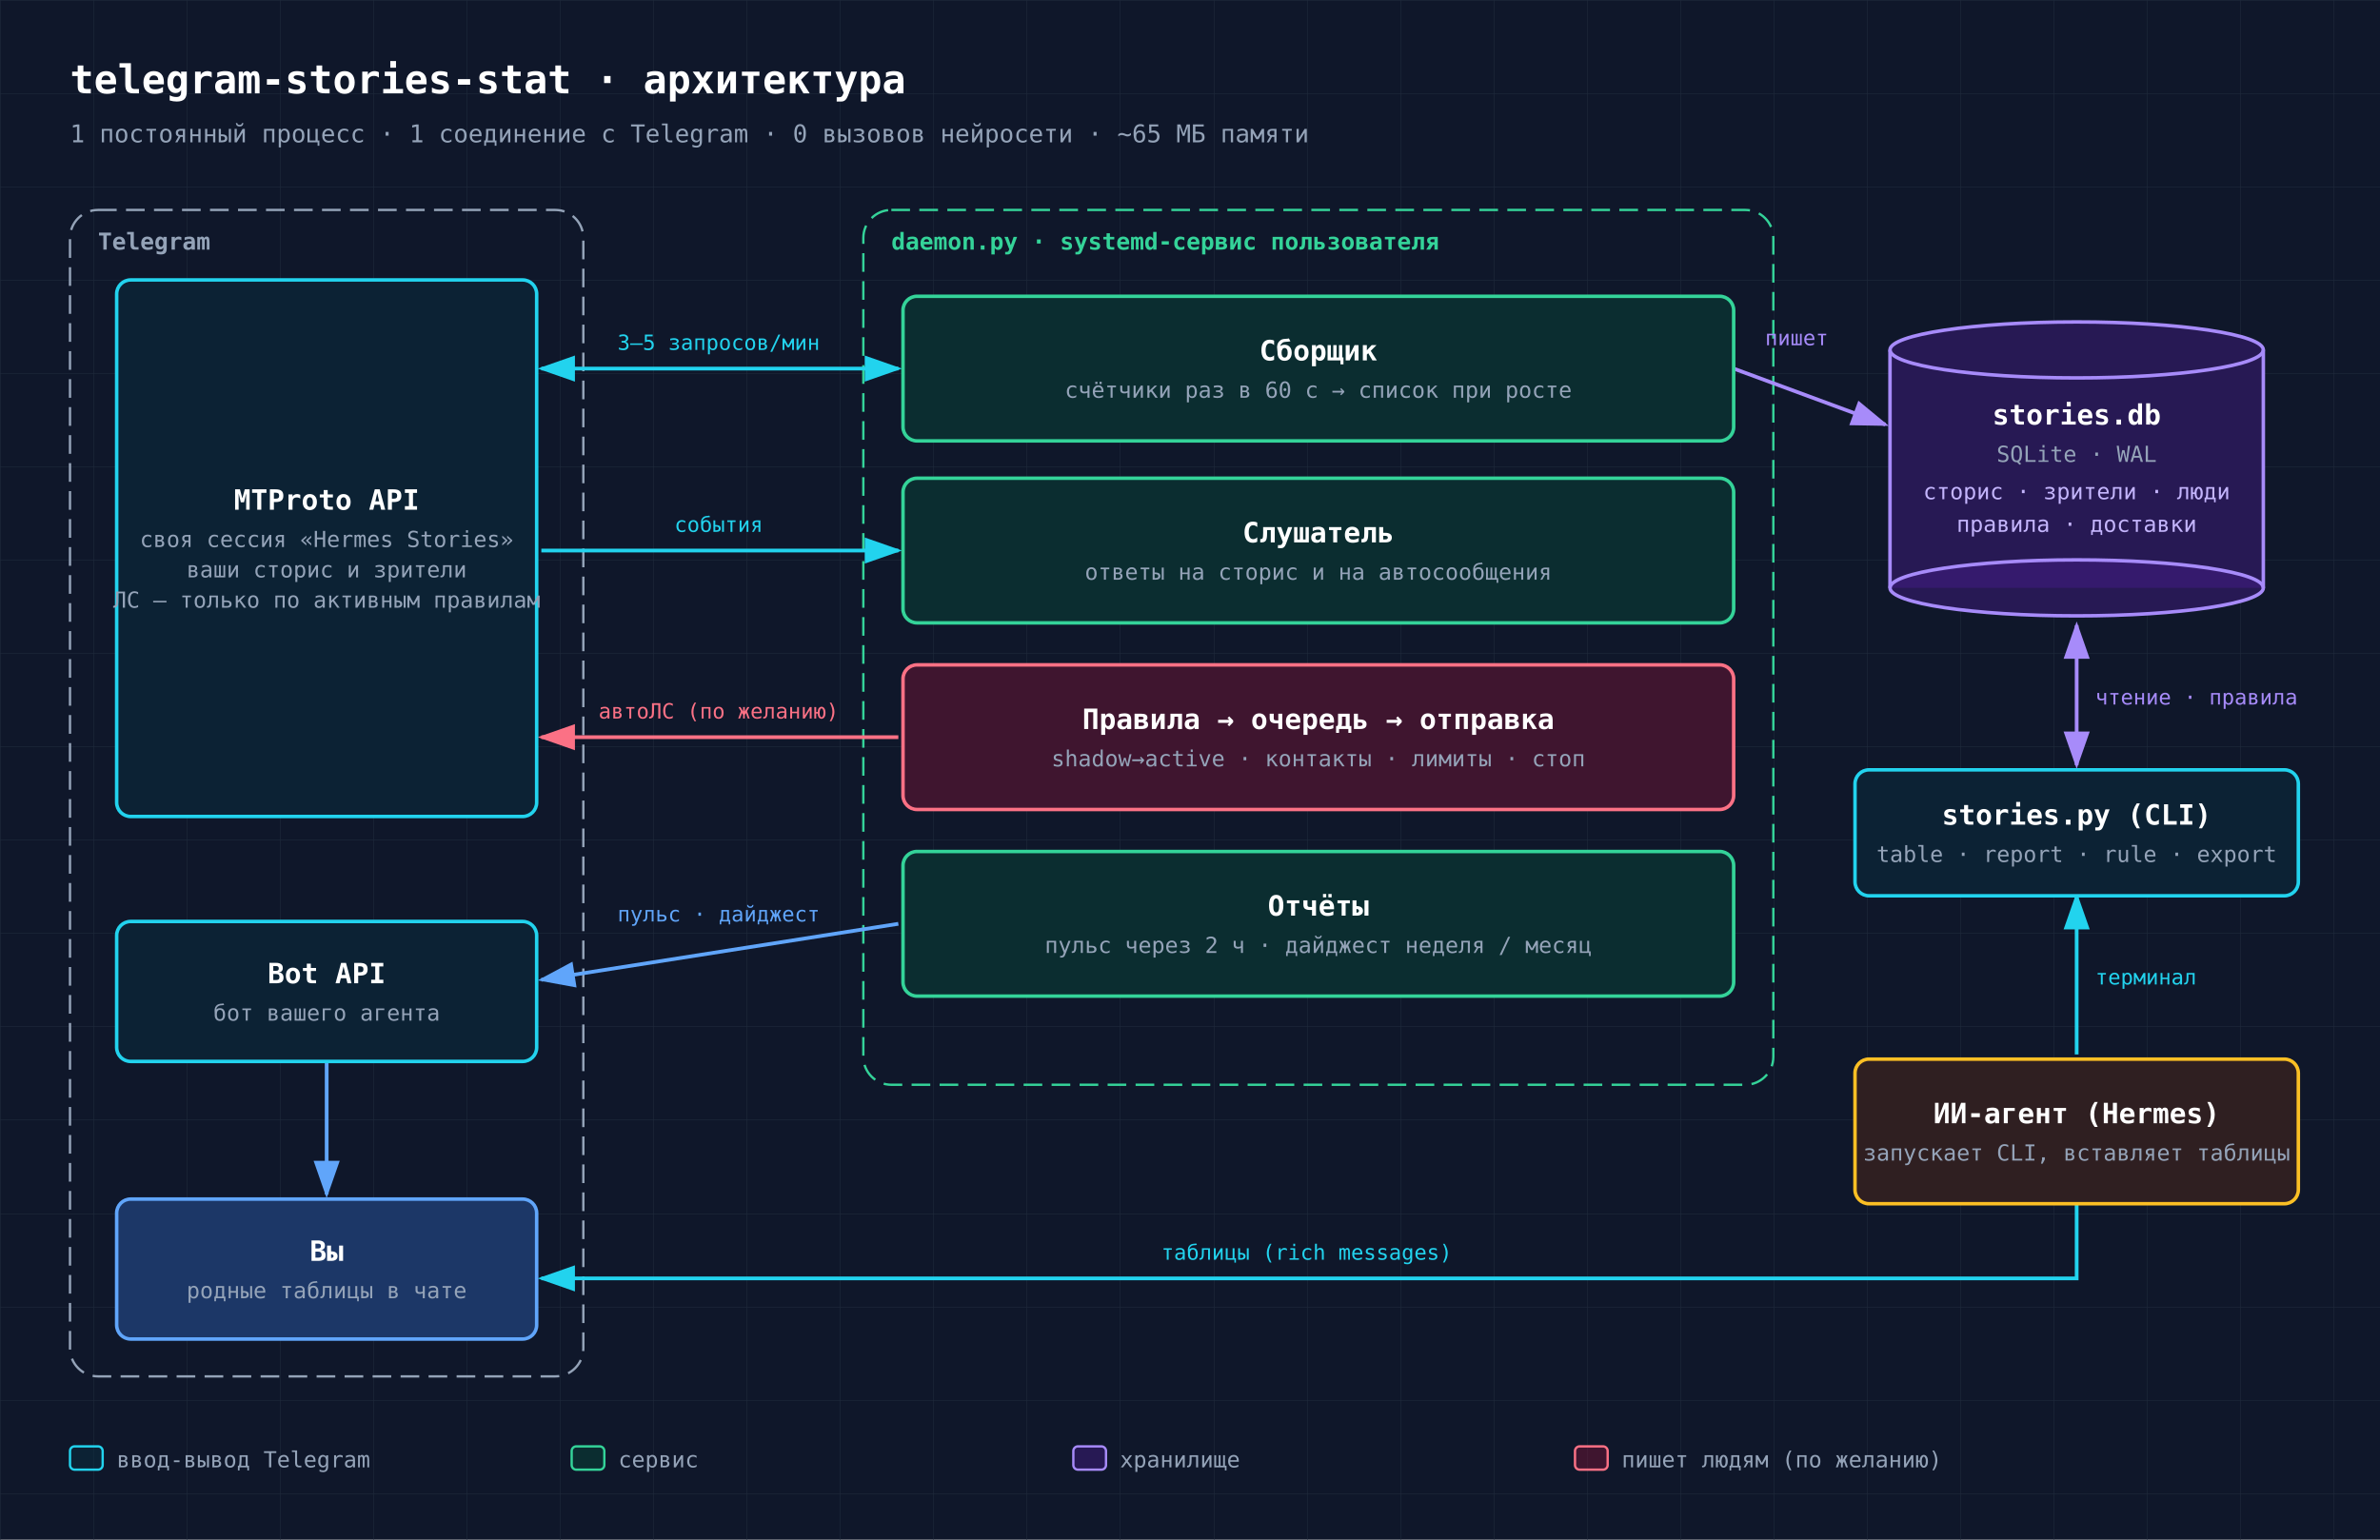
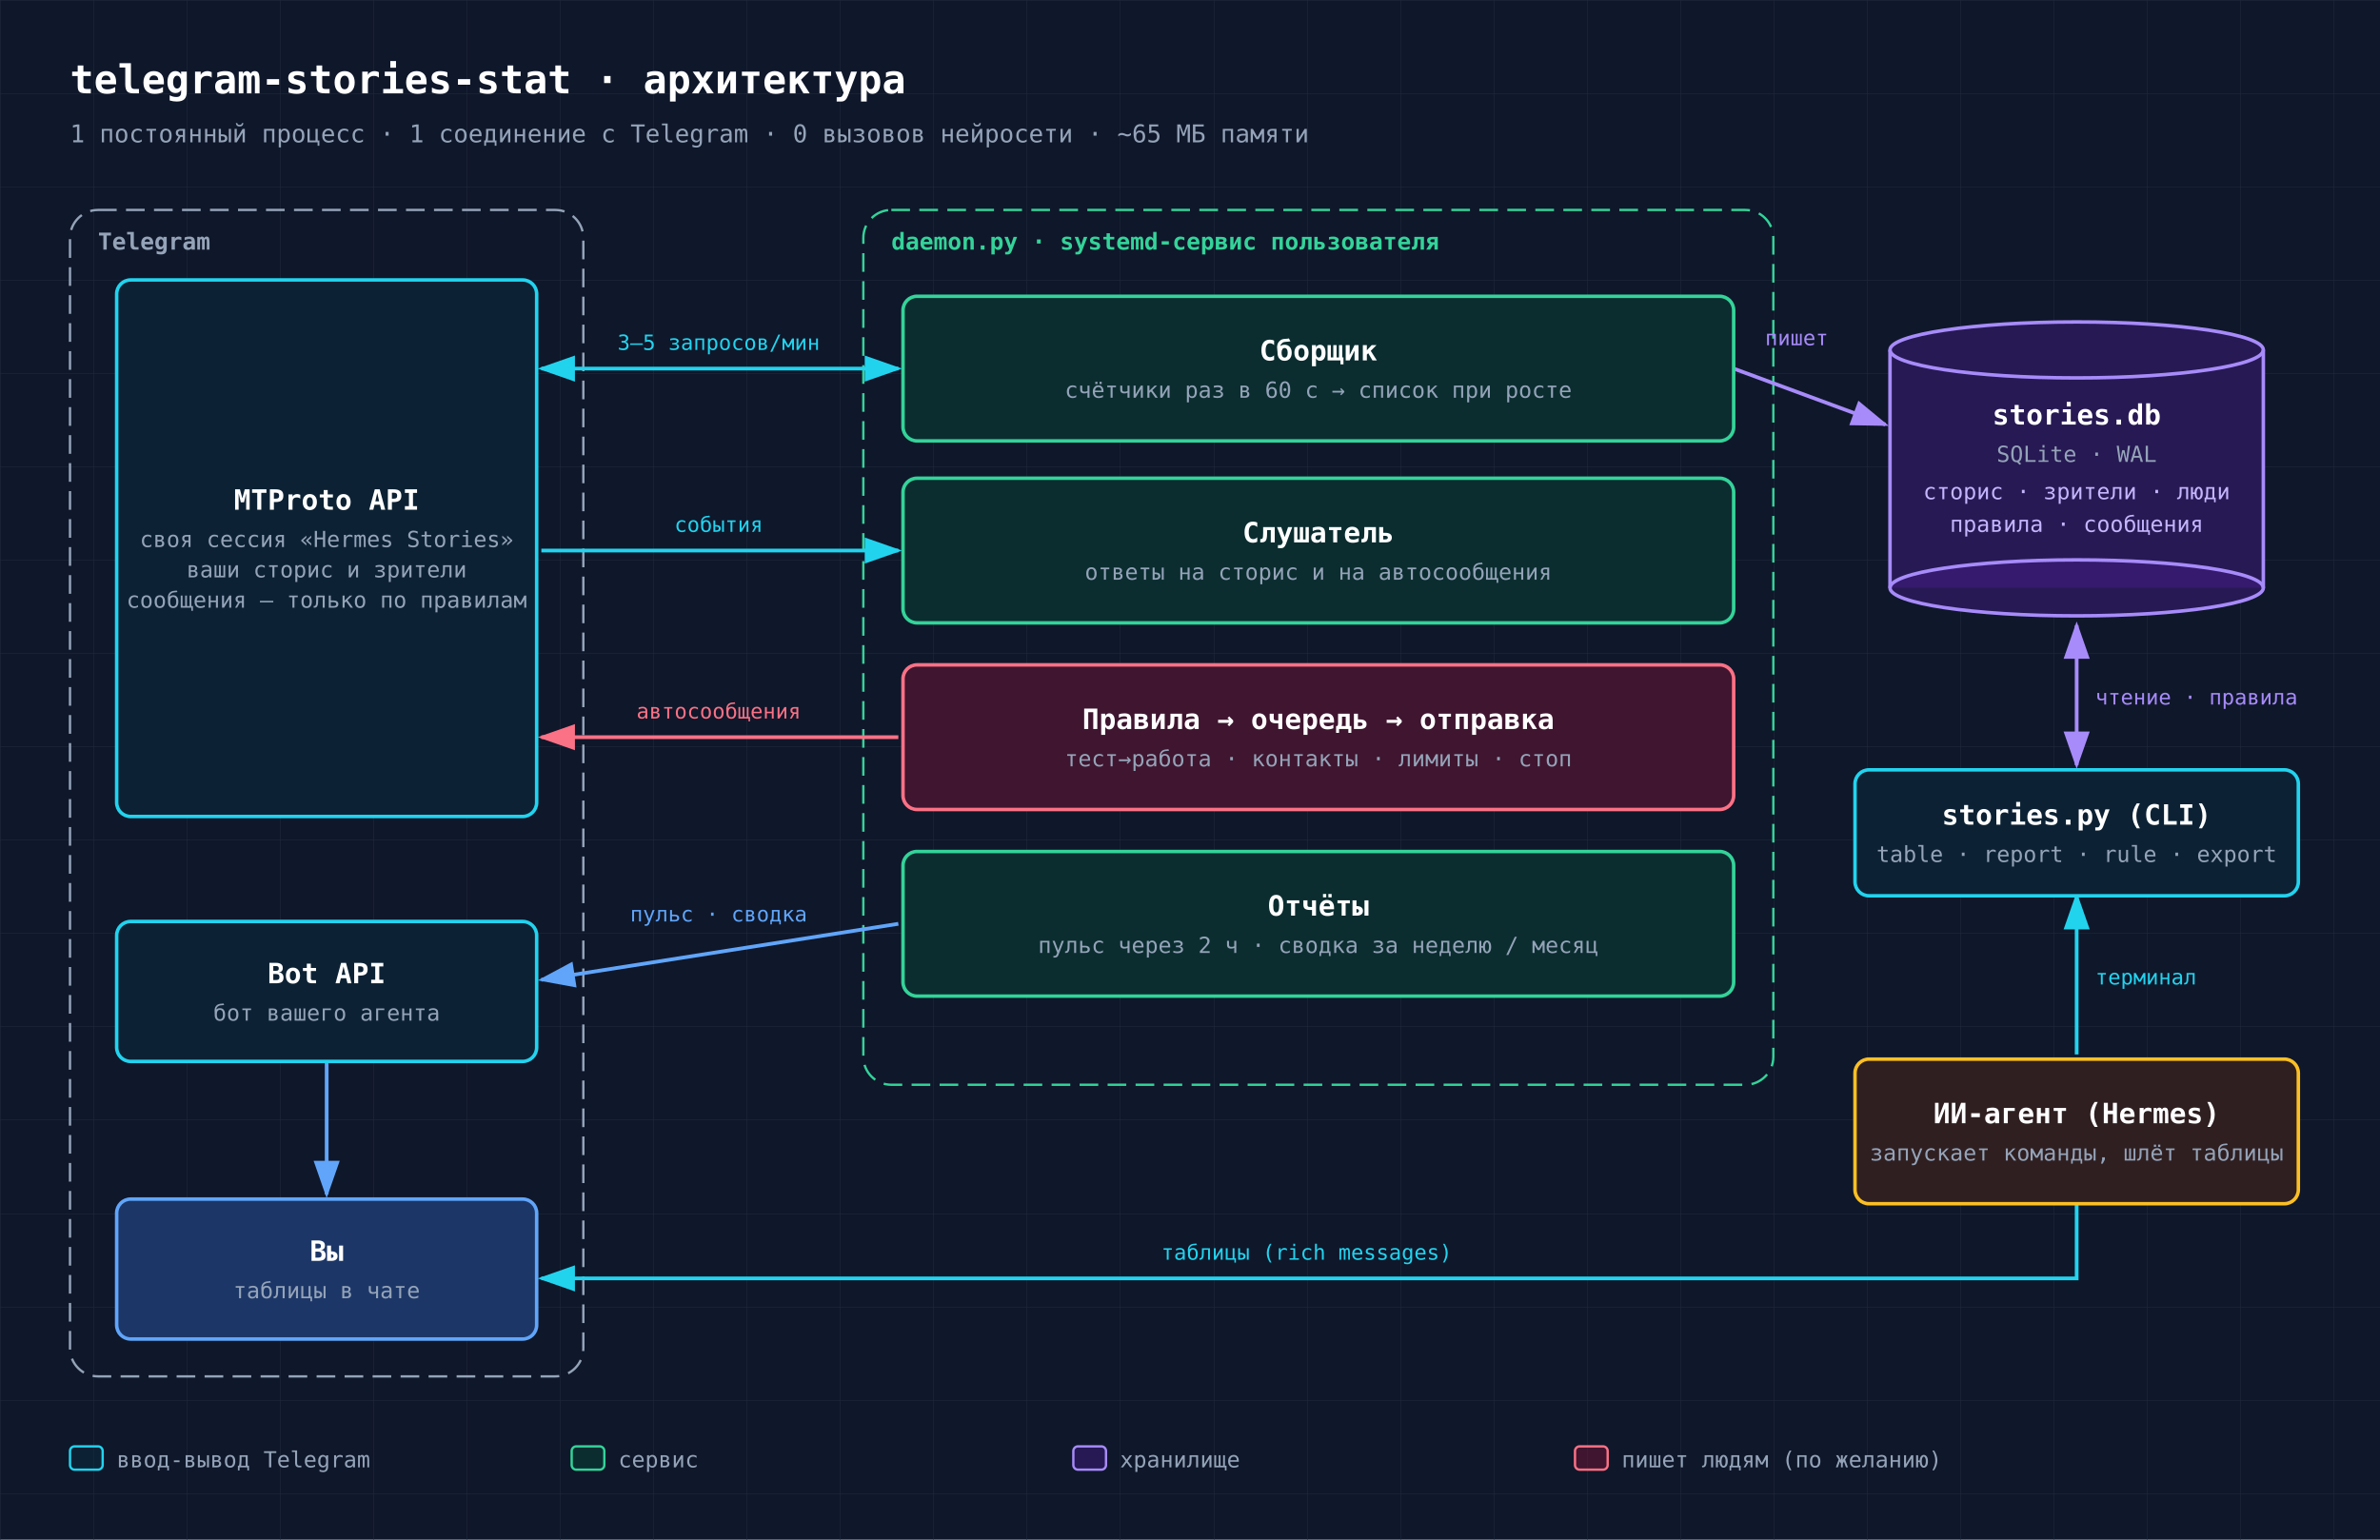
<svg xmlns="http://www.w3.org/2000/svg" viewBox="0 0 1020 660">
  <style>text{font-family:'JetBrains Mono','DejaVu Sans Mono','Consolas','Menlo',monospace;}</style>
  <defs>
    <pattern id="grid" width="40" height="40" patternUnits="userSpaceOnUse">
      <path d="M 40 0 L 0 0 0 40" fill="none" stroke="#1e293b" stroke-width="0.5" />
    </pattern>
    <marker id="a-primary" markerWidth="10" markerHeight="7" refX="9" refY="3.5" orient="auto">
      <polygon points="0 0, 10 3.5, 0 7" fill="#22d3ee" />
    </marker>
    <marker id="b-primary" markerWidth="10" markerHeight="7" refX="1" refY="3.5" orient="auto">
      <polygon points="10 0, 0 3.5, 10 7" fill="#22d3ee" />
    </marker>
    <marker id="a-secondary" markerWidth="10" markerHeight="7" refX="9" refY="3.5" orient="auto">
      <polygon points="0 0, 10 3.5, 0 7" fill="#34d399" />
    </marker>
    <marker id="b-secondary" markerWidth="10" markerHeight="7" refX="1" refY="3.5" orient="auto">
      <polygon points="10 0, 0 3.5, 10 7" fill="#34d399" />
    </marker>
    <marker id="a-tertiary" markerWidth="10" markerHeight="7" refX="9" refY="3.5" orient="auto">
      <polygon points="0 0, 10 3.5, 0 7" fill="#a78bfa" />
    </marker>
    <marker id="b-tertiary" markerWidth="10" markerHeight="7" refX="1" refY="3.5" orient="auto">
      <polygon points="10 0, 0 3.5, 10 7" fill="#a78bfa" />
    </marker>
    <marker id="a-accent" markerWidth="10" markerHeight="7" refX="9" refY="3.5" orient="auto">
      <polygon points="0 0, 10 3.5, 0 7" fill="#fbbf24" />
    </marker>
    <marker id="b-accent" markerWidth="10" markerHeight="7" refX="1" refY="3.5" orient="auto">
      <polygon points="10 0, 0 3.5, 10 7" fill="#fbbf24" />
    </marker>
    <marker id="a-alert" markerWidth="10" markerHeight="7" refX="9" refY="3.5" orient="auto">
      <polygon points="0 0, 10 3.5, 0 7" fill="#fb7185" />
    </marker>
    <marker id="b-alert" markerWidth="10" markerHeight="7" refX="1" refY="3.5" orient="auto">
      <polygon points="10 0, 0 3.5, 10 7" fill="#fb7185" />
    </marker>
    <marker id="a-neutral" markerWidth="10" markerHeight="7" refX="9" refY="3.5" orient="auto">
      <polygon points="0 0, 10 3.5, 0 7" fill="#94a3b8" />
    </marker>
    <marker id="b-neutral" markerWidth="10" markerHeight="7" refX="1" refY="3.5" orient="auto">
      <polygon points="10 0, 0 3.5, 10 7" fill="#94a3b8" />
    </marker>
    <marker id="a-highlight" markerWidth="10" markerHeight="7" refX="9" refY="3.5" orient="auto">
      <polygon points="0 0, 10 3.5, 0 7" fill="#60a5fa" />
    </marker>
    <marker id="b-highlight" markerWidth="10" markerHeight="7" refX="1" refY="3.5" orient="auto">
      <polygon points="10 0, 0 3.5, 10 7" fill="#60a5fa" />
    </marker>
  </defs>
  <rect width="1020" height="660" fill="#0f172a" />
  <rect width="1020" height="660" fill="url(#grid)" />
  <text x="30" y="40" fill="white" font-size="17" font-weight="700">telegram-stories-stat · архитектура</text>
  <text x="30" y="61" fill="#94a3b8" font-size="10.5">1 постоянный процесс · 1 соединение с Telegram · 0 вызовов нейросети · ~65 МБ памяти</text>
  <rect x="30" y="90" width="220" height="500" rx="12" fill="none" stroke="#94a3b8" stroke-width="1" stroke-dasharray="8,4" />
  <text x="42" y="107" fill="#94a3b8" font-size="10" font-weight="600">Telegram</text>
  <rect x="370" y="90" width="390" height="375" rx="12" fill="none" stroke="#34d399" stroke-width="1" stroke-dasharray="8,4" />
  <text x="382" y="107" fill="#34d399" font-size="10" font-weight="600">daemon.py · systemd-сервис пользователя</text>
  <path d="M 232 158 L 385 158" fill="none" stroke="#22d3ee" stroke-width="1.6" marker-end="url(#a-primary)" marker-start="url(#b-primary)" />
  <text x="308" y="150" fill="#22d3ee" font-size="9" text-anchor="middle">3–5 запросов/мин</text>
  <path d="M 232 236 L 385 236" fill="none" stroke="#22d3ee" stroke-width="1.6" marker-end="url(#a-primary)" />
  <text x="308" y="228" fill="#22d3ee" font-size="9" text-anchor="middle">события</text>
  <path d="M 385 316 L 232 316" fill="none" stroke="#fb7185" stroke-width="1.6" marker-end="url(#a-alert)" />
-   <text x="308" y="308" fill="#fb7185" font-size="9" text-anchor="middle">автоЛС (по желанию)</text>
+   <text x="308" y="308" fill="#fb7185" font-size="9" text-anchor="middle">автосообщения</text>
  <path d="M 385 396 L 232 420" fill="none" stroke="#60a5fa" stroke-width="1.6" marker-end="url(#a-highlight)" />
-   <text x="308" y="395" fill="#60a5fa" font-size="9" text-anchor="middle">пульс · дайджест</text>
+   <text x="308" y="395" fill="#60a5fa" font-size="9" text-anchor="middle">пульс · сводка</text>
  <path d="M 140 455 L 140 512" fill="none" stroke="#60a5fa" stroke-width="1.6" marker-end="url(#a-highlight)" />
  <path d="M 743 158 L 808 182" fill="none" stroke="#a78bfa" stroke-width="1.6" marker-end="url(#a-tertiary)" />
  <text x="770" y="148" fill="#a78bfa" font-size="9" text-anchor="middle">пишет</text>
  <path d="M 890 268 L 890 328" fill="none" stroke="#a78bfa" stroke-width="1.6" marker-end="url(#a-tertiary)" marker-start="url(#b-tertiary)" />
  <text x="898" y="302" fill="#a78bfa" font-size="9" text-anchor="start">чтение · правила</text>
  <path d="M 890 452 L 890 384" fill="none" stroke="#22d3ee" stroke-width="1.6" marker-end="url(#a-primary)" />
  <text x="898" y="422" fill="#22d3ee" font-size="9" text-anchor="start">терминал</text>
  <path d="M 890 516 L 890 548 L 232 548" fill="none" stroke="#22d3ee" stroke-width="1.6" marker-end="url(#a-primary)" />
  <text x="560" y="540" fill="#22d3ee" font-size="9" text-anchor="middle">таблицы (rich messages)</text>
  <rect x="50" y="120" width="180" height="230" rx="6" fill="#0f172a" />
  <rect x="50" y="120" width="180" height="230" rx="6" fill="rgba(8,51,68,0.4)" stroke="#22d3ee" stroke-width="1.5" />
  <text x="140.0" y="218.5" fill="white" font-size="12" font-weight="600" text-anchor="middle">MTProto API</text>
  <text x="140.0" y="234.5" fill="#94a3b8" font-size="9.5" text-anchor="middle">своя сессия «Hermes Stories»</text>
  <text x="140.0" y="247.5" fill="#94a3b8" font-size="9.5" text-anchor="middle">ваши сторис и зрители</text>
-   <text x="140.0" y="260.5" fill="#94a3b8" font-size="9.5" text-anchor="middle">ЛС — только по активным правилам</text>
+   <text x="140.0" y="260.5" fill="#94a3b8" font-size="9.5" text-anchor="middle">сообщения — только по правилам</text>
  <rect x="50" y="395" width="180" height="60" rx="6" fill="#0f172a" />
  <rect x="50" y="395" width="180" height="60" rx="6" fill="rgba(8,51,68,0.4)" stroke="#22d3ee" stroke-width="1.5" />
  <text x="140.0" y="421.5" fill="white" font-size="12" font-weight="600" text-anchor="middle">Bot API</text>
  <text x="140.0" y="437.5" fill="#94a3b8" font-size="9.5" text-anchor="middle">бот вашего агента</text>
  <rect x="50" y="514" width="180" height="60" rx="6" fill="#0f172a" />
  <rect x="50" y="514" width="180" height="60" rx="6" fill="rgba(59,130,246,0.3)" stroke="#60a5fa" stroke-width="1.5" />
  <text x="140.0" y="540.5" fill="white" font-size="12" font-weight="600" text-anchor="middle">Вы</text>
-   <text x="140.0" y="556.5" fill="#94a3b8" font-size="9.5" text-anchor="middle">родные таблицы в чате</text>
+   <text x="140.0" y="556.5" fill="#94a3b8" font-size="9.5" text-anchor="middle">таблицы в чате</text>
  <rect x="387" y="127" width="356" height="62" rx="6" fill="#0f172a" />
  <rect x="387" y="127" width="356" height="62" rx="6" fill="rgba(6,78,59,0.4)" stroke="#34d399" stroke-width="1.5" />
  <text x="565.0" y="154.5" fill="white" font-size="12" font-weight="600" text-anchor="middle">Сборщик</text>
  <text x="565.0" y="170.5" fill="#94a3b8" font-size="9.5" text-anchor="middle">счётчики раз в 60 с → список при росте</text>
  <rect x="387" y="205" width="356" height="62" rx="6" fill="#0f172a" />
  <rect x="387" y="205" width="356" height="62" rx="6" fill="rgba(6,78,59,0.4)" stroke="#34d399" stroke-width="1.5" />
  <text x="565.0" y="232.5" fill="white" font-size="12" font-weight="600" text-anchor="middle">Слушатель</text>
  <text x="565.0" y="248.5" fill="#94a3b8" font-size="9.5" text-anchor="middle">ответы на сторис и на автосообщения</text>
  <rect x="387" y="285" width="356" height="62" rx="6" fill="#0f172a" />
  <rect x="387" y="285" width="356" height="62" rx="6" fill="rgba(136,19,55,0.4)" stroke="#fb7185" stroke-width="1.5" />
  <text x="565.0" y="312.5" fill="white" font-size="12" font-weight="600" text-anchor="middle">Правила → очередь → отправка</text>
-   <text x="565.0" y="328.5" fill="#94a3b8" font-size="9.5" text-anchor="middle">shadow→active · контакты · лимиты · стоп</text>
+   <text x="565.0" y="328.5" fill="#94a3b8" font-size="9.5" text-anchor="middle">тест→работа · контакты · лимиты · стоп</text>
  <rect x="387" y="365" width="356" height="62" rx="6" fill="#0f172a" />
  <rect x="387" y="365" width="356" height="62" rx="6" fill="rgba(6,78,59,0.4)" stroke="#34d399" stroke-width="1.5" />
  <text x="565.0" y="392.5" fill="white" font-size="12" font-weight="600" text-anchor="middle">Отчёты</text>
-   <text x="565.0" y="408.5" fill="#94a3b8" font-size="9.5" text-anchor="middle">пульс через 2 ч · дайджест неделя / месяц</text>
+   <text x="565.0" y="408.5" fill="#94a3b8" font-size="9.5" text-anchor="middle">пульс через 2 ч · сводка за неделю / месяц</text>
  <rect x="810" y="150" width="160" height="102" fill="#0f172a" />
  <ellipse cx="890.0" cy="252" rx="80.0" ry="12" fill="#0f172a" />
  <rect x="810" y="150" width="160" height="102" fill="rgba(76,29,149,0.4)" />
  <ellipse cx="890.0" cy="252" rx="80.0" ry="12" fill="rgba(76,29,149,0.4)" stroke="#a78bfa" stroke-width="1.5" />
  <ellipse cx="890.0" cy="150" rx="80.0" ry="12" fill="#0f172a" />
  <ellipse cx="890.0" cy="150" rx="80.0" ry="12" fill="rgba(76,29,149,0.4)" stroke="#a78bfa" stroke-width="1.5" />
  <line x1="810" y1="150" x2="810" y2="252" stroke="#a78bfa" stroke-width="1.5" />
  <line x1="970" y1="150" x2="970" y2="252" stroke="#a78bfa" stroke-width="1.5" />
  <text x="890.0" y="182" fill="white" font-size="12" font-weight="600" text-anchor="middle">stories.db</text>
  <text x="890.0" y="198" fill="#94a3b8" font-size="9.5" text-anchor="middle">SQLite · WAL</text>
  <text x="890.0" y="214" fill="#c4b5fd" font-size="9.5" text-anchor="middle">сторис · зрители · люди</text>
-   <text x="890.0" y="228" fill="#c4b5fd" font-size="9.5" text-anchor="middle">правила · доставки</text>
+   <text x="890.0" y="228" fill="#c4b5fd" font-size="9.5" text-anchor="middle">правила · сообщения</text>
  <rect x="795" y="330" width="190" height="54" rx="6" fill="#0f172a" />
  <rect x="795" y="330" width="190" height="54" rx="6" fill="rgba(8,51,68,0.4)" stroke="#22d3ee" stroke-width="1.5" />
  <text x="890.0" y="353.5" fill="white" font-size="12" font-weight="600" text-anchor="middle">stories.py (CLI)</text>
  <text x="890.0" y="369.5" fill="#94a3b8" font-size="9.5" text-anchor="middle">table · report · rule · export</text>
  <rect x="795" y="454" width="190" height="62" rx="6" fill="#0f172a" />
  <rect x="795" y="454" width="190" height="62" rx="6" fill="rgba(120,53,15,0.3)" stroke="#fbbf24" stroke-width="1.5" />
  <text x="890.0" y="481.5" fill="white" font-size="12" font-weight="600" text-anchor="middle">ИИ-агент (Hermes)</text>
-   <text x="890.0" y="497.5" fill="#94a3b8" font-size="9.5" text-anchor="middle">запускает CLI, вставляет таблицы</text>
+   <text x="890.0" y="497.5" fill="#94a3b8" font-size="9.5" text-anchor="middle">запускает команды, шлёт таблицы</text>
  <rect x="30" y="620" width="14" height="10" rx="2" fill="rgba(8,51,68,0.4)" stroke="#22d3ee" />
  <text x="50" y="629" fill="#94a3b8" font-size="9.5">ввод-вывод Telegram</text>
  <rect x="245" y="620" width="14" height="10" rx="2" fill="rgba(6,78,59,0.4)" stroke="#34d399" />
  <text x="265" y="629" fill="#94a3b8" font-size="9.5">сервис</text>
  <rect x="460" y="620" width="14" height="10" rx="2" fill="rgba(76,29,149,0.4)" stroke="#a78bfa" />
  <text x="480" y="629" fill="#94a3b8" font-size="9.5">хранилище</text>
  <rect x="675" y="620" width="14" height="10" rx="2" fill="rgba(136,19,55,0.4)" stroke="#fb7185" />
  <text x="695" y="629" fill="#94a3b8" font-size="9.5">пишет людям (по желанию)</text>
</svg>
